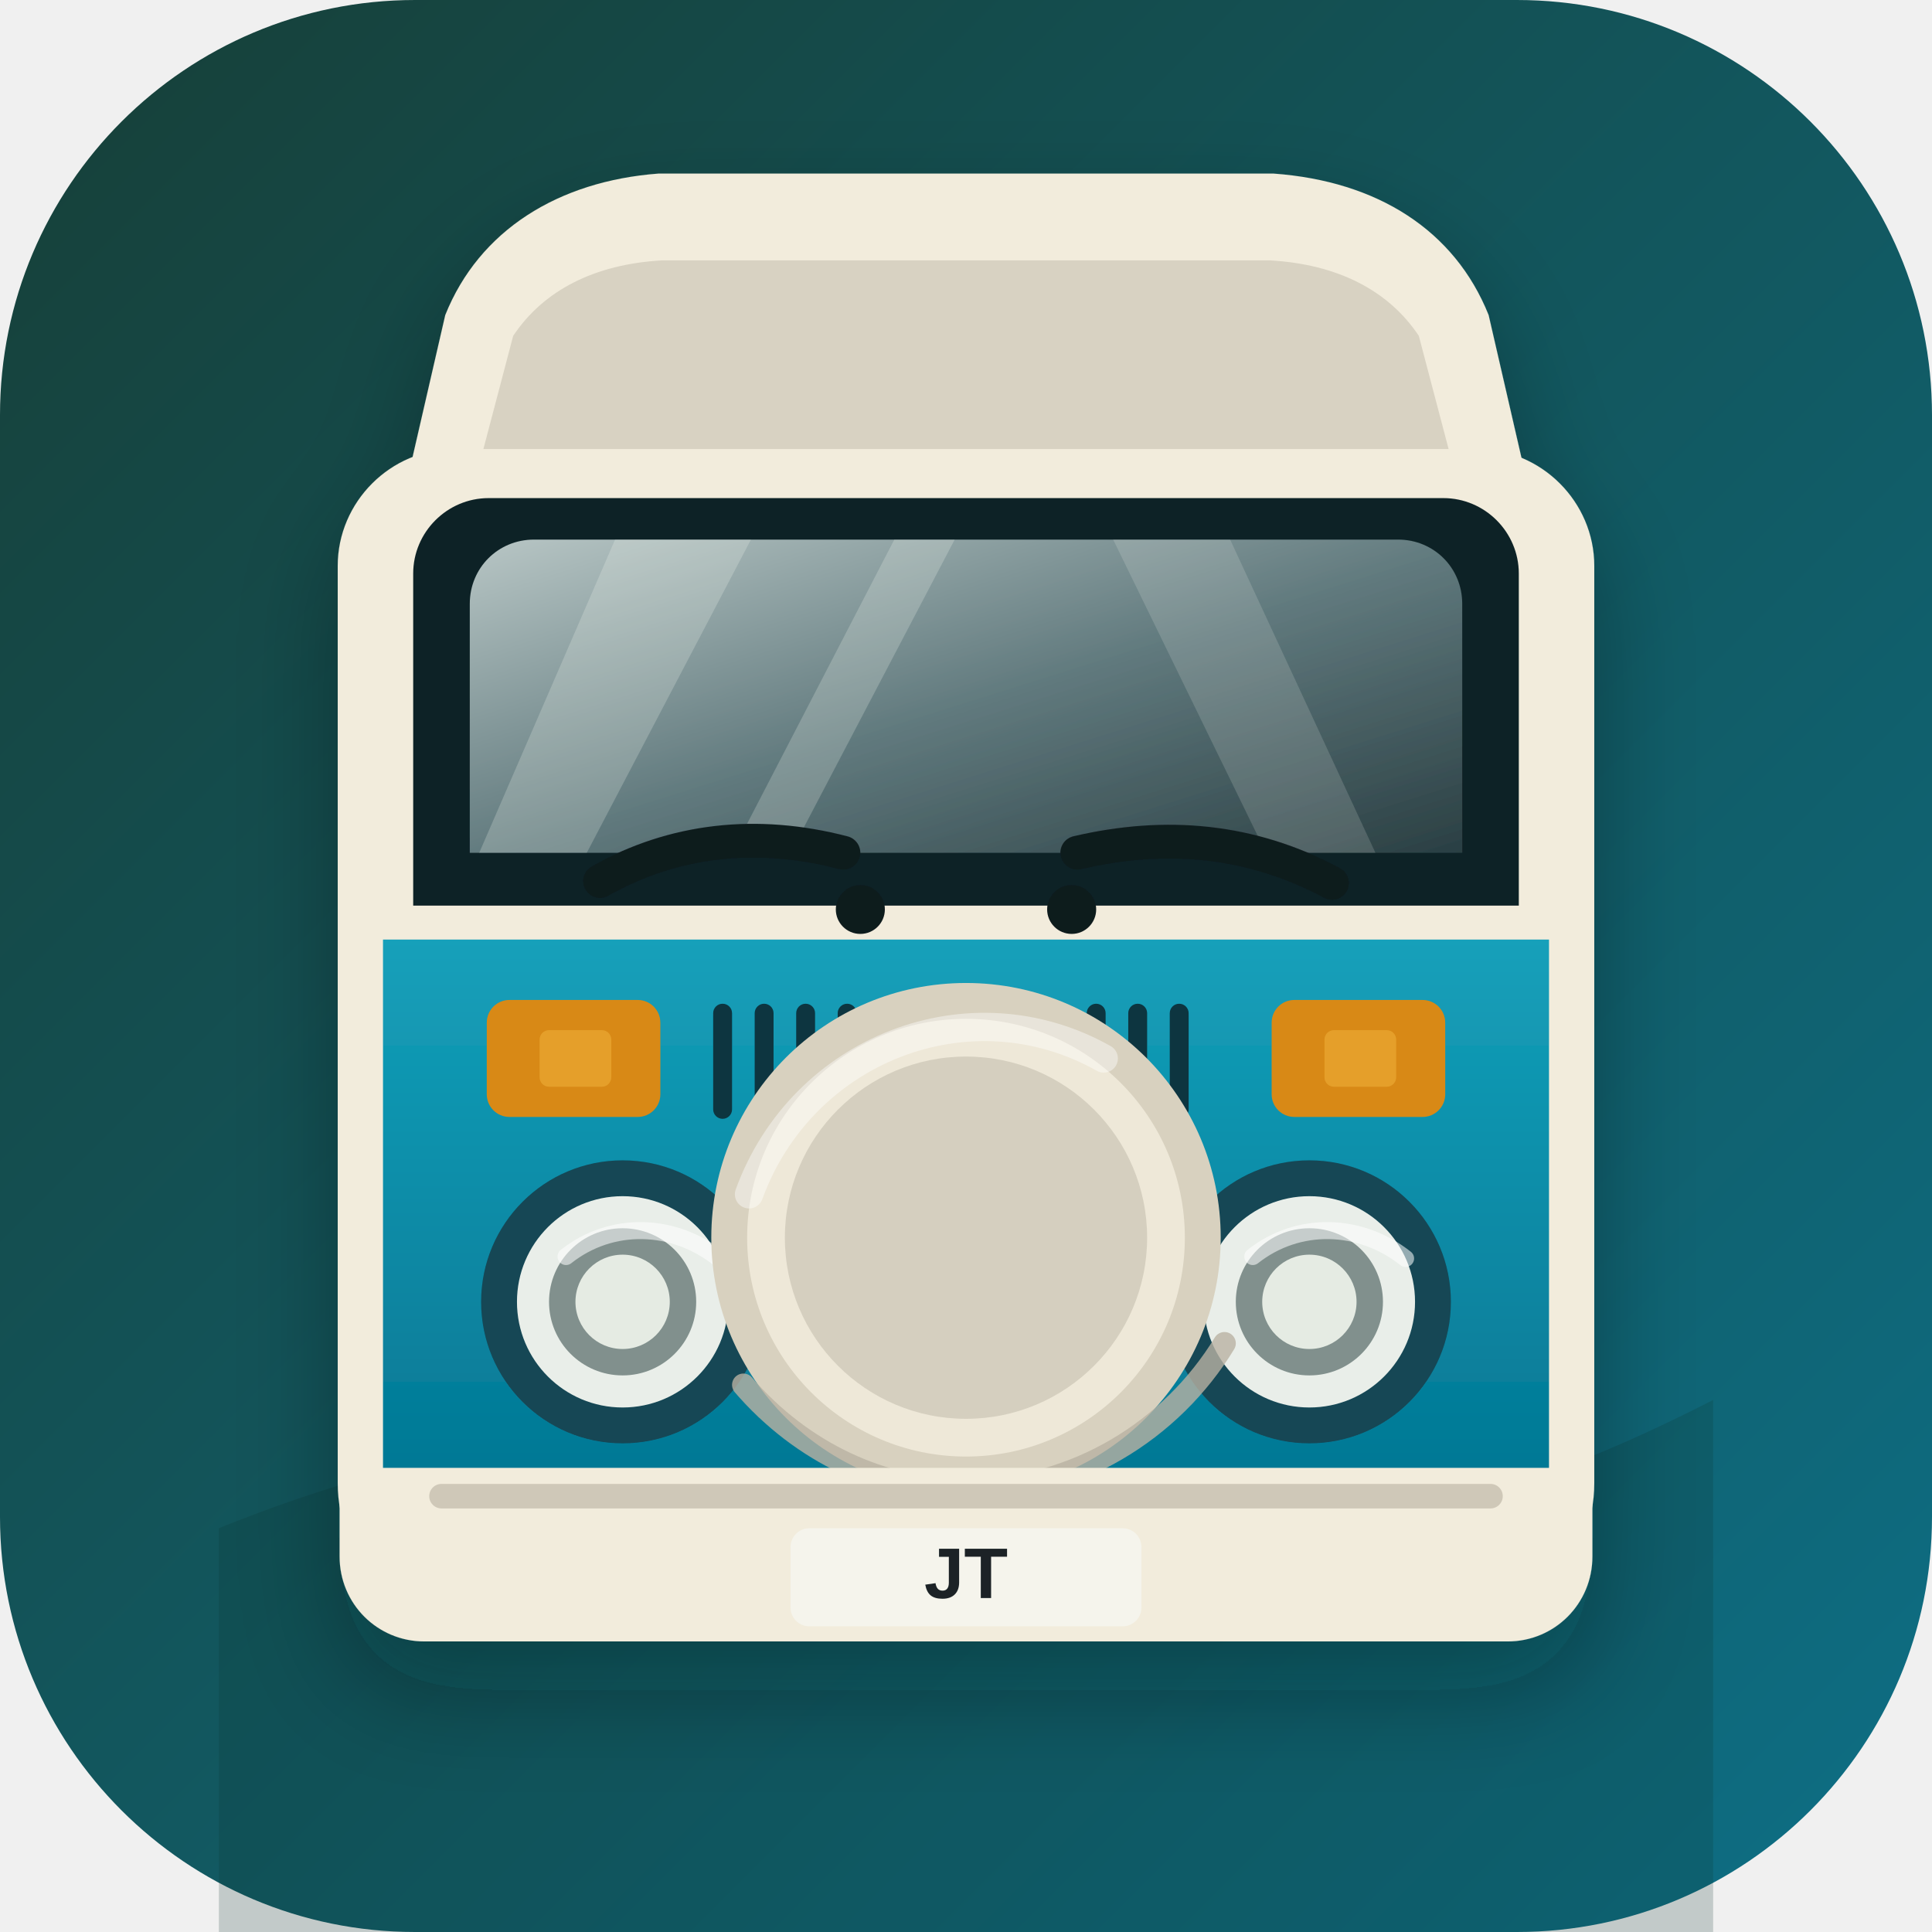
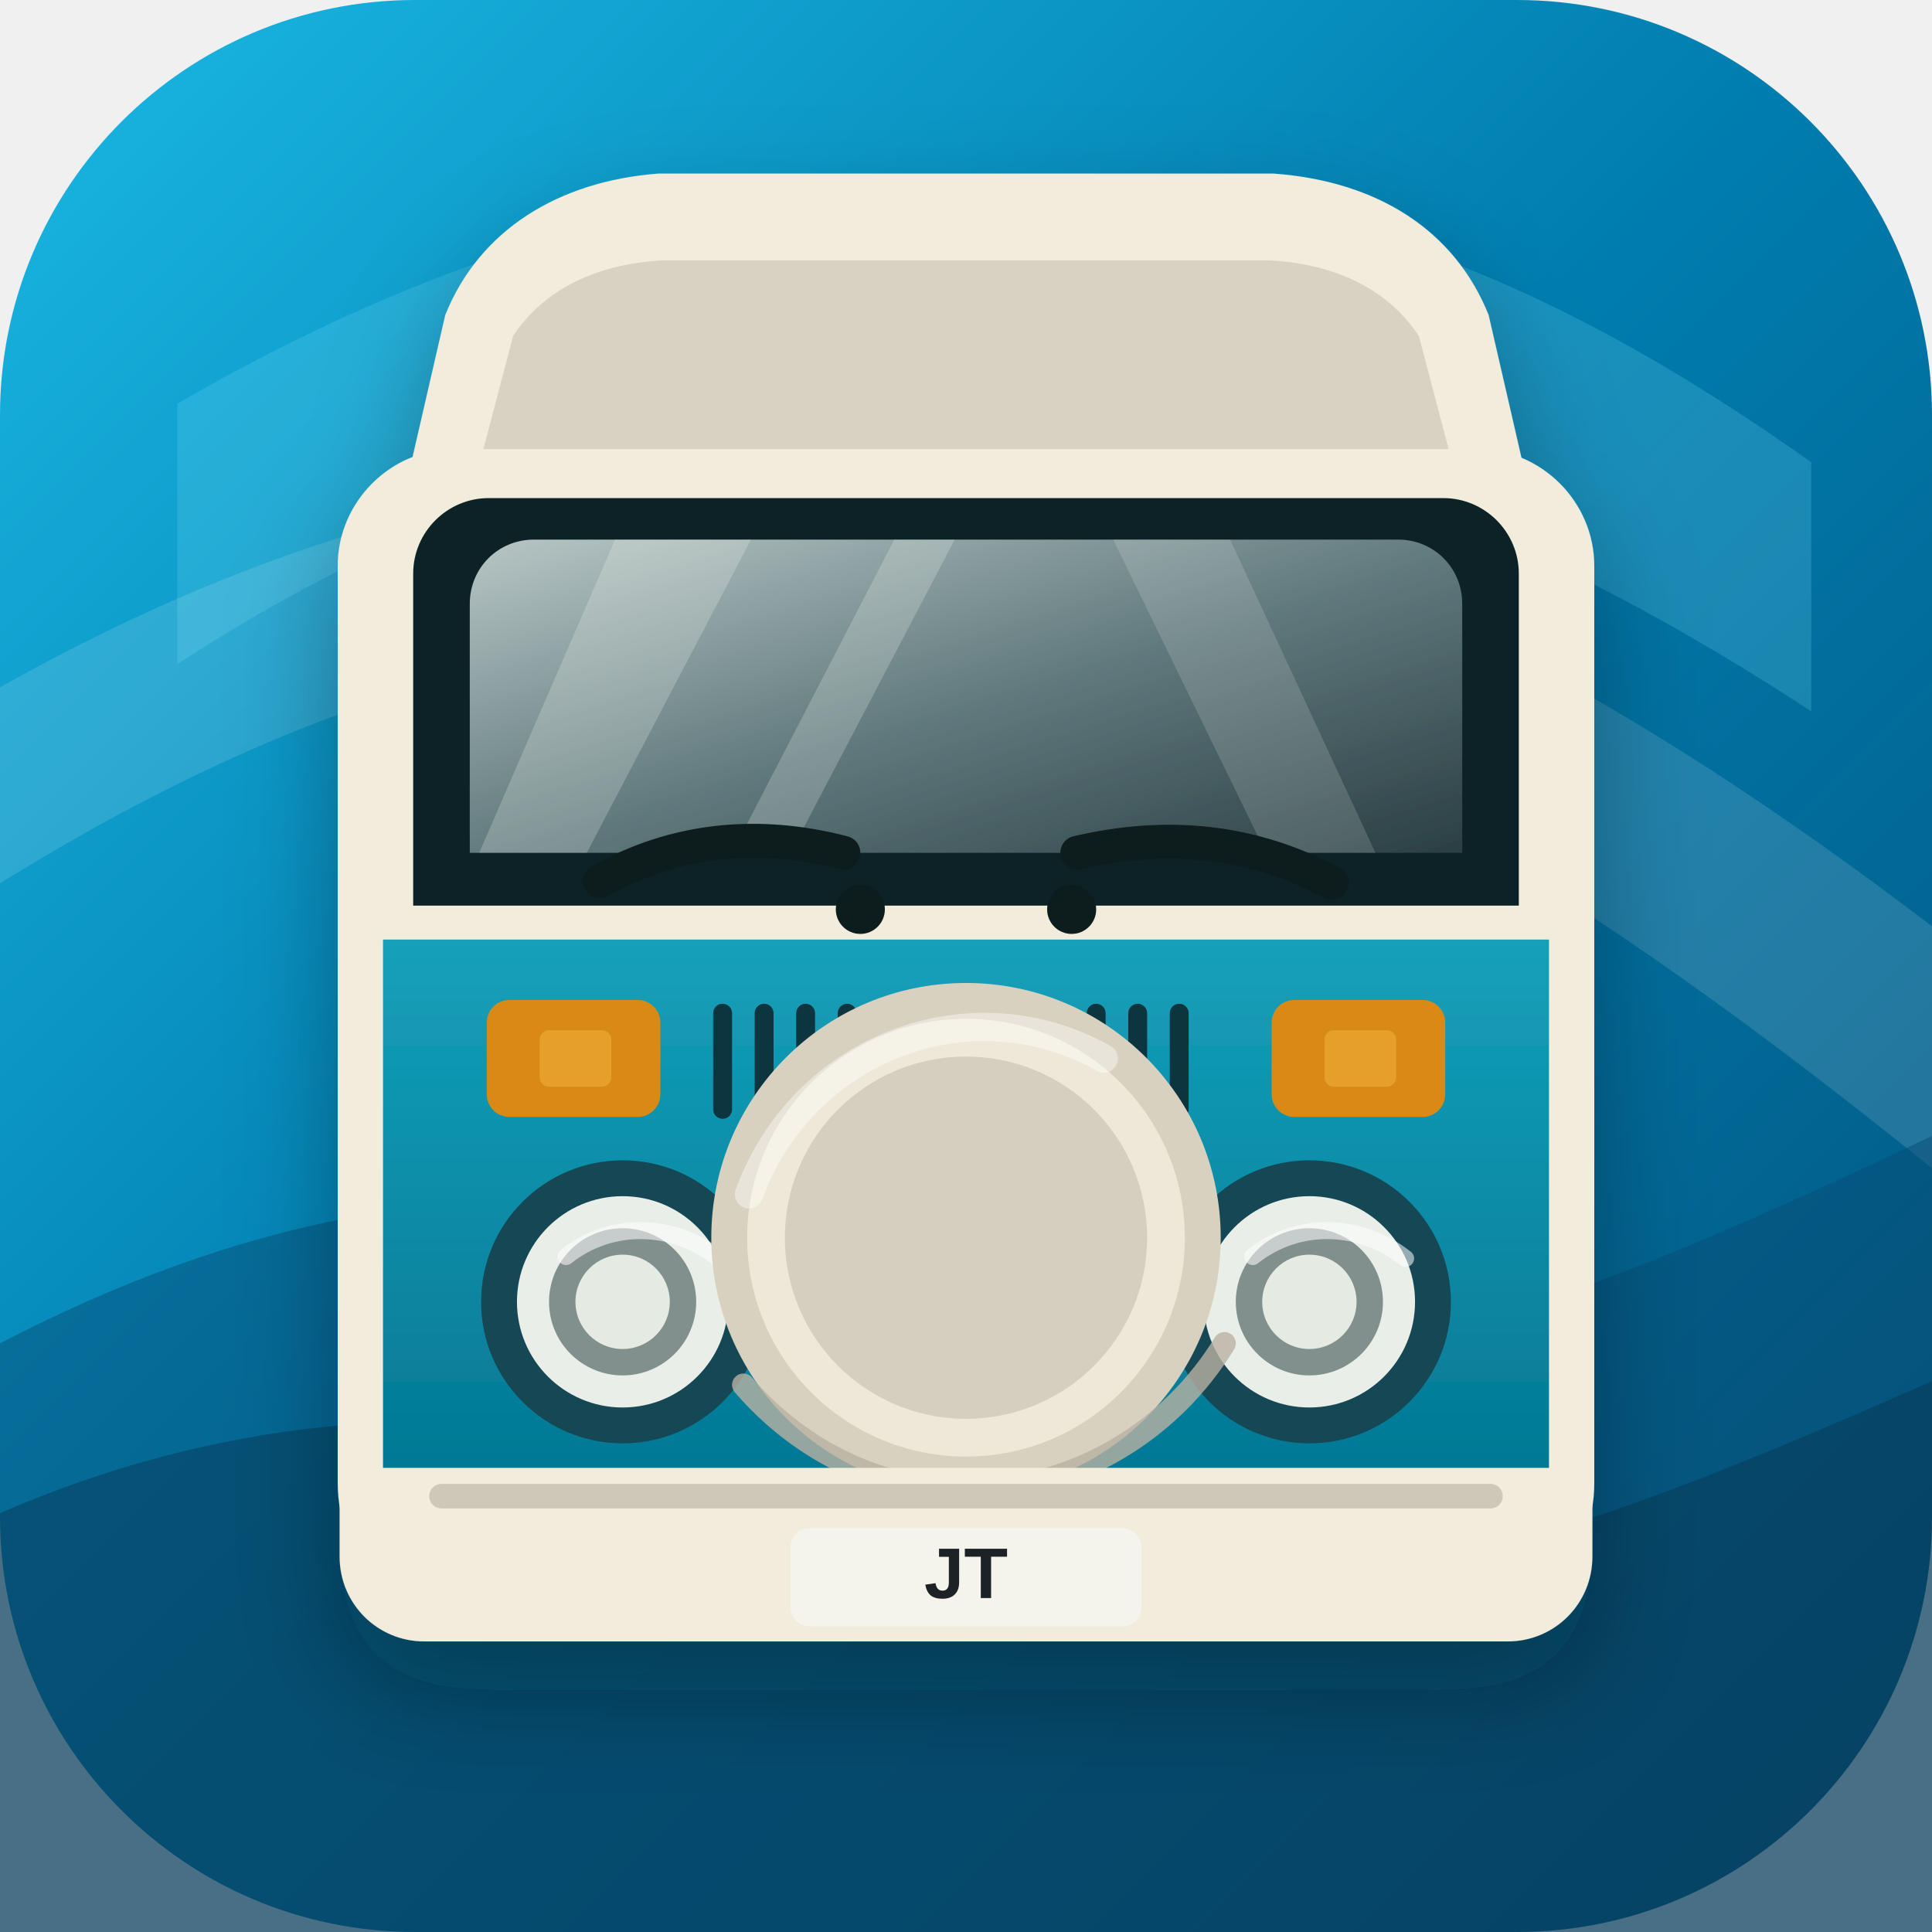
<svg xmlns="http://www.w3.org/2000/svg" viewBox="0 0 1024 1024" role="img" aria-label="Stilisiertes Front-Icon eines blau-cremefarbenen Bullis">
  <defs>
    <linearGradient id="bg" x1="0" x2="1" y1="0" y2="1">
-       <stop offset="0" stop-color="#173f37" />
-       <stop offset="1" stop-color="#0d6f86" />
+       <stop offset="0" stop-color="#1bb8e4" />
+       <stop offset="0.48" stop-color="#007daf" />
+       <stop offset="1" stop-color="#044f78" />
+     </linearGradient>
+     <linearGradient id="road" x1="0" x2="1" y1="0" y2="1">
+       <stop offset="0" stop-color="#0a4567" />
+       <stop offset="1" stop-color="#07334f" />
    </linearGradient>
    <linearGradient id="glass" x1="0" x2="1" y1="0" y2="1">
      <stop offset="0" stop-color="#b8c6c5" />
      <stop offset="0.52" stop-color="#60797d" />
      <stop offset="1" stop-color="#2a3f43" />
    </linearGradient>
    <linearGradient id="body" x1="0" x2="0" y1="0" y2="1">
      <stop offset="0" stop-color="#15a0ba" />
      <stop offset="1" stop-color="#00708d" />
    </linearGradient>
    <filter id="softShadow" x="-20%" y="-20%" width="140%" height="150%">
      <feDropShadow dx="0" dy="26" stdDeviation="28" flood-color="#082421" flood-opacity="0.32" />
    </filter>
  </defs>
  <rect width="1024" height="1024" rx="220" fill="url(#bg)" />
-   <path d="M116 810c99-40 197-59 309-42 83 13 144 48 244 44 85-3 163-31 239-70v282H116z" fill="#0c302c" opacity=".2" />
+   <path d="M94 214c175-102 354-140 536-112 124 19 224 68 330 143v132c-124-81-236-129-360-147-176-25-347 18-506 122z" fill="#70d9f3" opacity=".22" />
+   <path d="M-40 388c184-114 370-159 558-134 184 25 348 111 546 268v130C842 468 675 366 493 342 315 319 150 367-40 494z" fill="#ffffff" opacity=".13" />
+   <path d="M0 712c127-66 247-89 360-68 100 18 173 68 282 74 99 5 198-28 382-116v422H0z" fill="#064c73" opacity=".48" />
+   <path d="M0 802c113-49 230-61 349-36 107 23 187 69 306 71 106 2 202-31 369-105v292H0z" fill="#07344f" opacity=".46" />
  <g filter="url(#softShadow)">
    <path d="M236 167c18-45 60-71 113-75h326c55 4 96 30 114 75l29 126H207z" fill="#f2ecdc" />
    <path d="M272 178c16-24 43-38 79-40h322c36 2 63 16 79 40l20 76H252z" fill="#d8d2c2" />
    <path d="M179 300c0-34 28-62 62-62h542c34 0 62 28 62 62v486c0 42-34 76-76 76H255c-42 0-76-34-76-76z" fill="#f2ecdc" />
    <path d="M203 498h618v287c0 29-23 52-52 52H255c-29 0-52-23-52-52z" fill="url(#body)" />
    <path d="M259 264h506c22 0 40 18 40 40v176H219V304c0-22 18-40 40-40z" fill="#102428" />
    <path d="M283 286h458c19 0 34 15 34 34v132H249V320c0-19 15-34 34-34z" fill="url(#glass)" />
    <path d="M326 286h72l-87 166h-57zM474 286h32l-87 166h-31z" fill="#f7fbf3" opacity=".22" />
    <path d="M590 286h62l77 166h-58z" fill="#f7fbf3" opacity=".16" />
    <path d="M318 467c39-22 83-27 129-15" fill="none" stroke="#111b1f" stroke-width="18" stroke-linecap="round" />
    <path d="M571 452c47-11 92-7 135 16" fill="none" stroke="#111b1f" stroke-width="18" stroke-linecap="round" />
    <circle cx="456" cy="482" r="13" fill="#111b1f" />
    <circle cx="568" cy="482" r="13" fill="#111b1f" />
    <rect x="258" y="530" width="92" height="62" rx="12" fill="#d88916" />
    <rect x="674" y="530" width="92" height="62" rx="12" fill="#d88916" />
    <rect x="286" y="546" width="38" height="30" rx="5" fill="#f0b13c" opacity=".55" />
    <rect x="702" y="546" width="38" height="30" rx="5" fill="#f0b13c" opacity=".55" />
    <g fill="#0d3441">
      <rect x="378" y="532" width="10" height="61" rx="5" />
      <rect x="400" y="532" width="10" height="61" rx="5" />
      <rect x="422" y="532" width="10" height="61" rx="5" />
      <rect x="444" y="532" width="10" height="61" rx="5" />
      <rect x="466" y="532" width="10" height="61" rx="5" />
      <rect x="488" y="532" width="10" height="61" rx="5" />
      <rect x="510" y="532" width="10" height="61" rx="5" />
      <rect x="532" y="532" width="10" height="61" rx="5" />
      <rect x="554" y="532" width="10" height="61" rx="5" />
      <rect x="576" y="532" width="10" height="61" rx="5" />
      <rect x="598" y="532" width="10" height="61" rx="5" />
      <rect x="620" y="532" width="10" height="61" rx="5" />
    </g>
    <circle cx="330" cy="690" r="75" fill="#134755" />
    <circle cx="330" cy="690" r="56" fill="#e9eee9" />
    <circle cx="330" cy="690" r="39" fill="#81908d" />
    <circle cx="330" cy="690" r="25" fill="#f7fbf2" opacity=".85" />
    <path d="M300 666c24-19 57-18 81 1" fill="none" stroke="#ffffff" stroke-width="9" stroke-linecap="round" opacity=".55" />
    <circle cx="694" cy="690" r="75" fill="#134755" />
    <circle cx="694" cy="690" r="56" fill="#e9eee9" />
    <circle cx="694" cy="690" r="39" fill="#81908d" />
    <circle cx="694" cy="690" r="25" fill="#f7fbf2" opacity=".85" />
    <path d="M664 666c24-19 57-18 81 1" fill="none" stroke="#ffffff" stroke-width="9" stroke-linecap="round" opacity=".55" />
    <circle cx="512" cy="656" r="135" fill="#d8d1bf" />
    <circle cx="512" cy="656" r="116" fill="#eee8d8" />
    <circle cx="512" cy="656" r="96" fill="#d5cfbf" />
    <path d="M397 633c28-77 117-112 188-72" fill="none" stroke="#ffffff" stroke-width="15" stroke-linecap="round" opacity=".42" />
    <path d="M394 734c31 36 74 56 118 56 58 0 109-32 137-78" fill="none" stroke="#b9b2a2" stroke-width="12" stroke-linecap="round" opacity=".8" />
    <path d="M180 778h664v47c0 25-20 45-45 45H225c-25 0-45-20-45-45z" fill="#f2ecdc" />
    <path d="M234 793h556" fill="none" stroke="#cfc8b8" stroke-width="13" stroke-linecap="round" />
    <rect x="419" y="810" width="186" height="52" rx="10" fill="#f5f4ec" />
    <text x="512" y="847" text-anchor="middle" font-family="Arial, Helvetica, sans-serif" font-size="38" font-weight="700" fill="#1b2428">JT</text>
  </g>
</svg>
